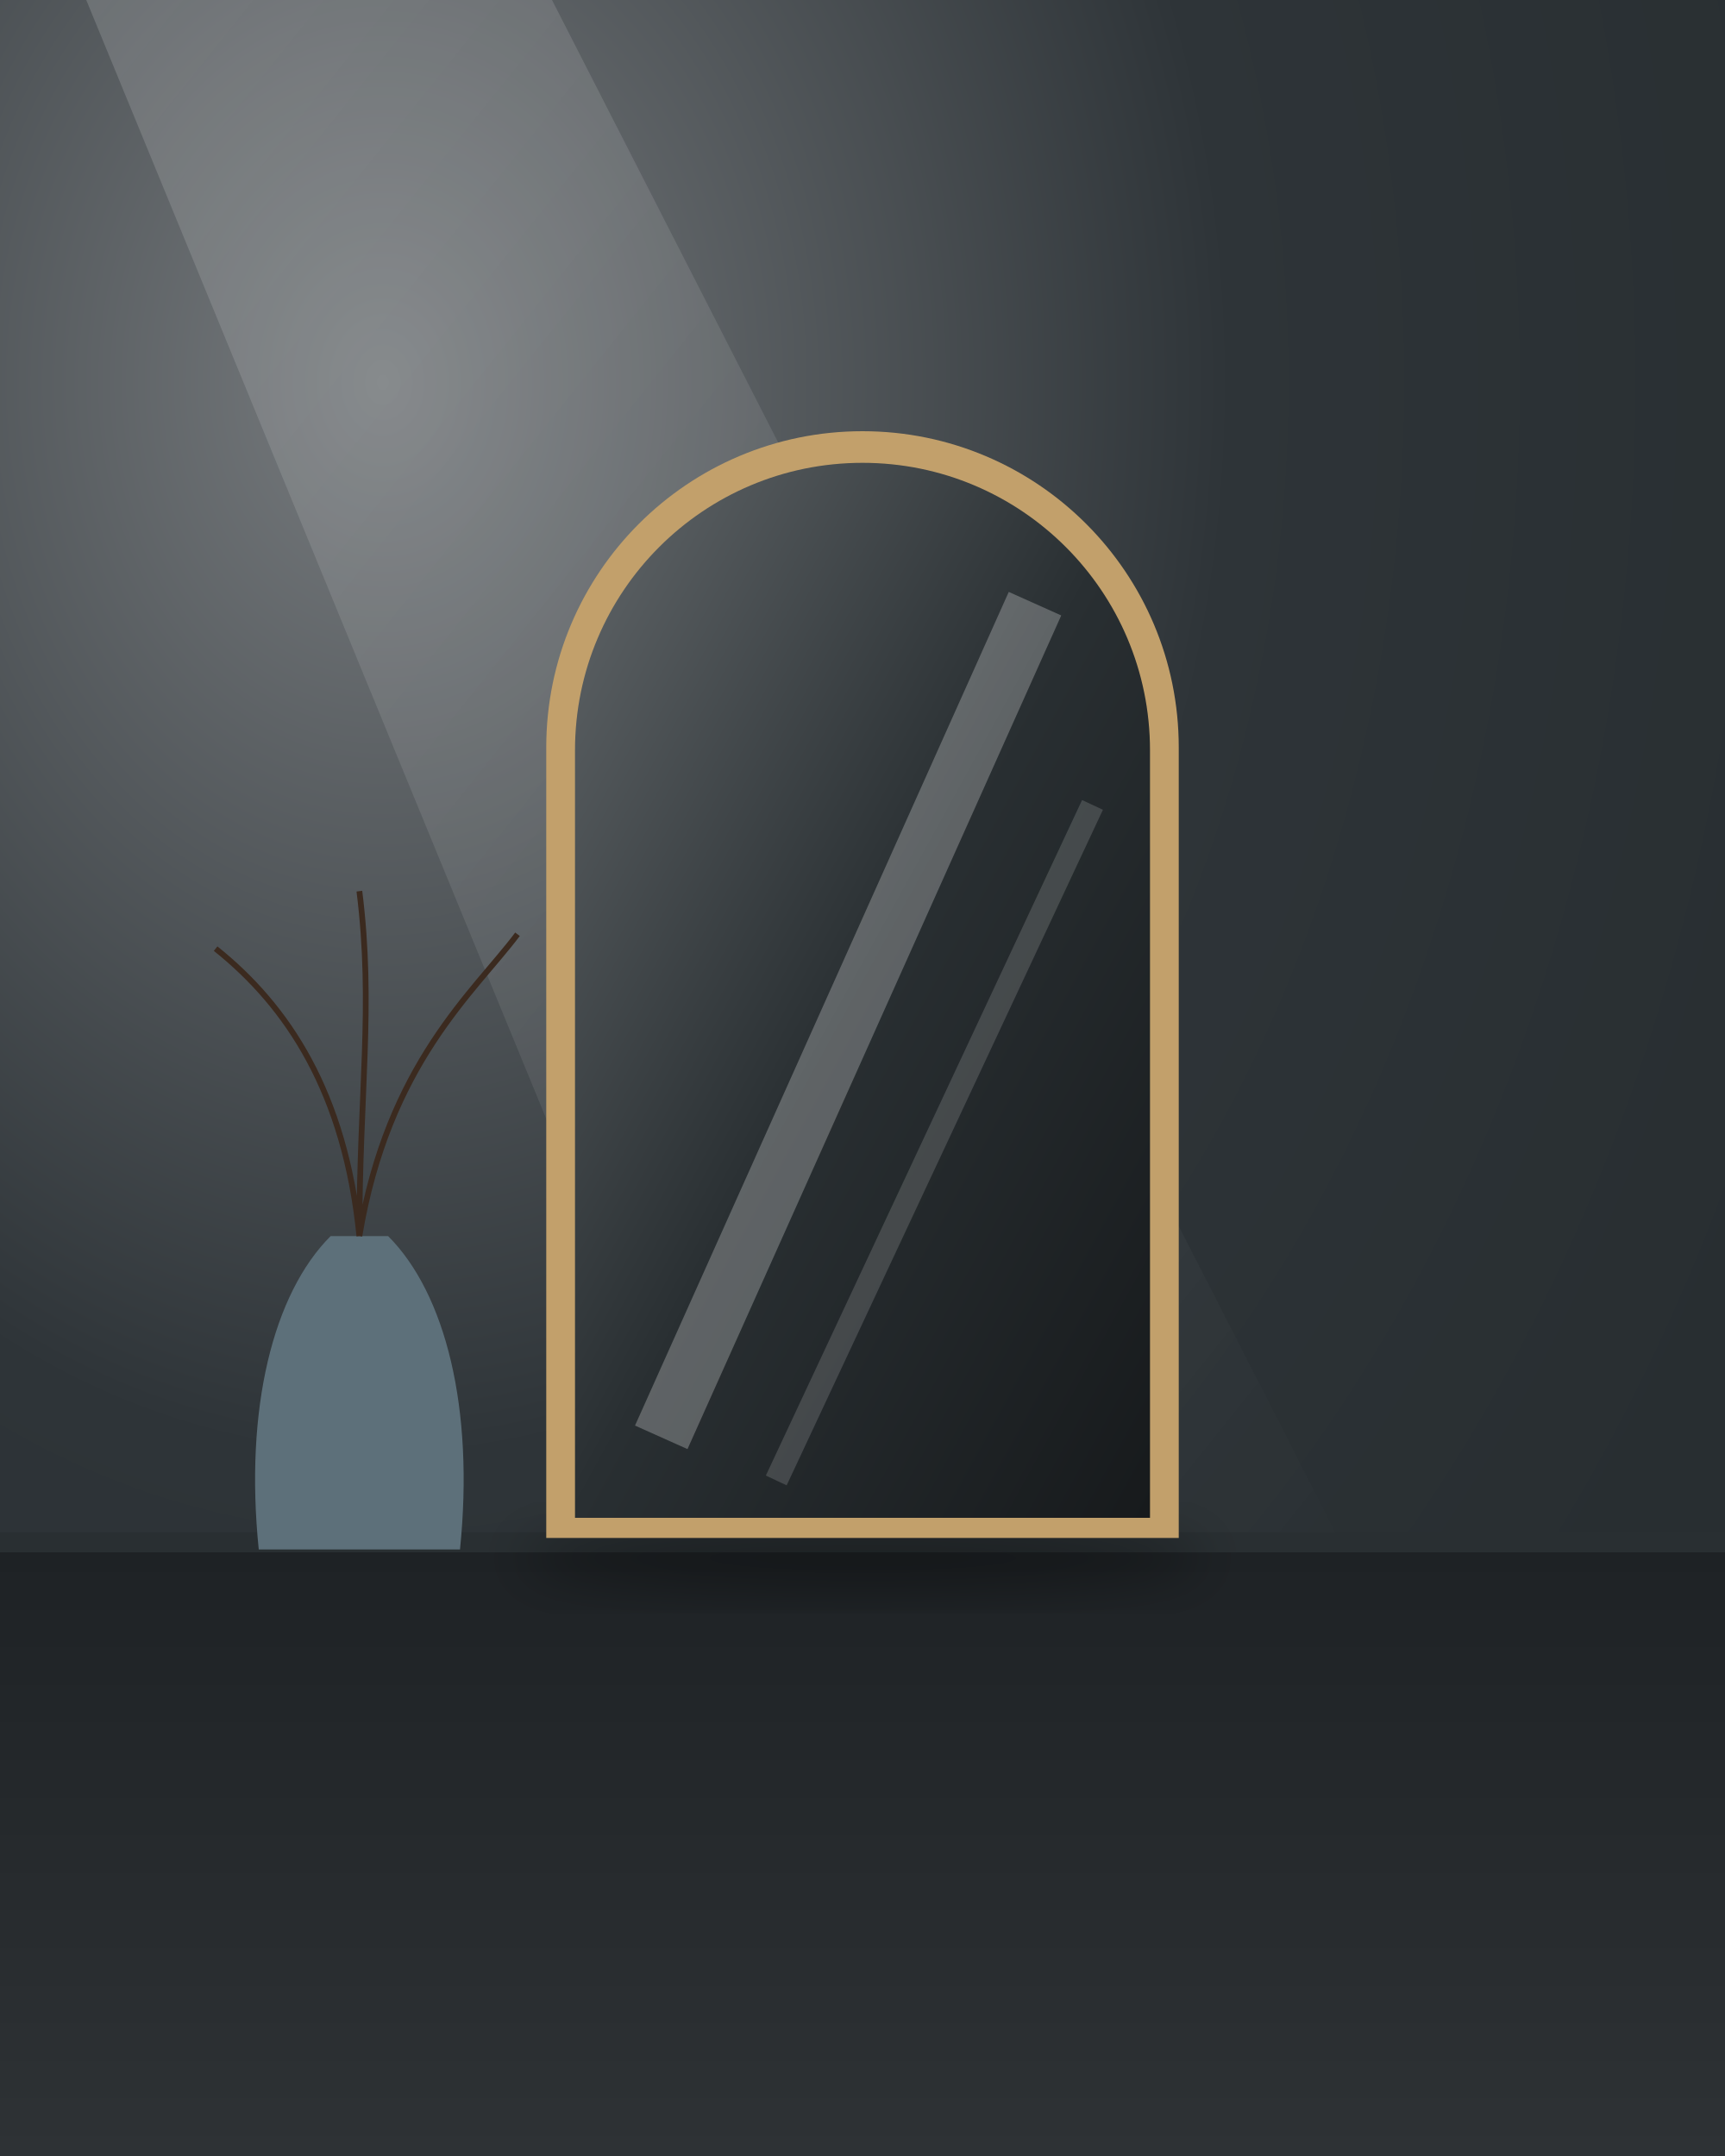
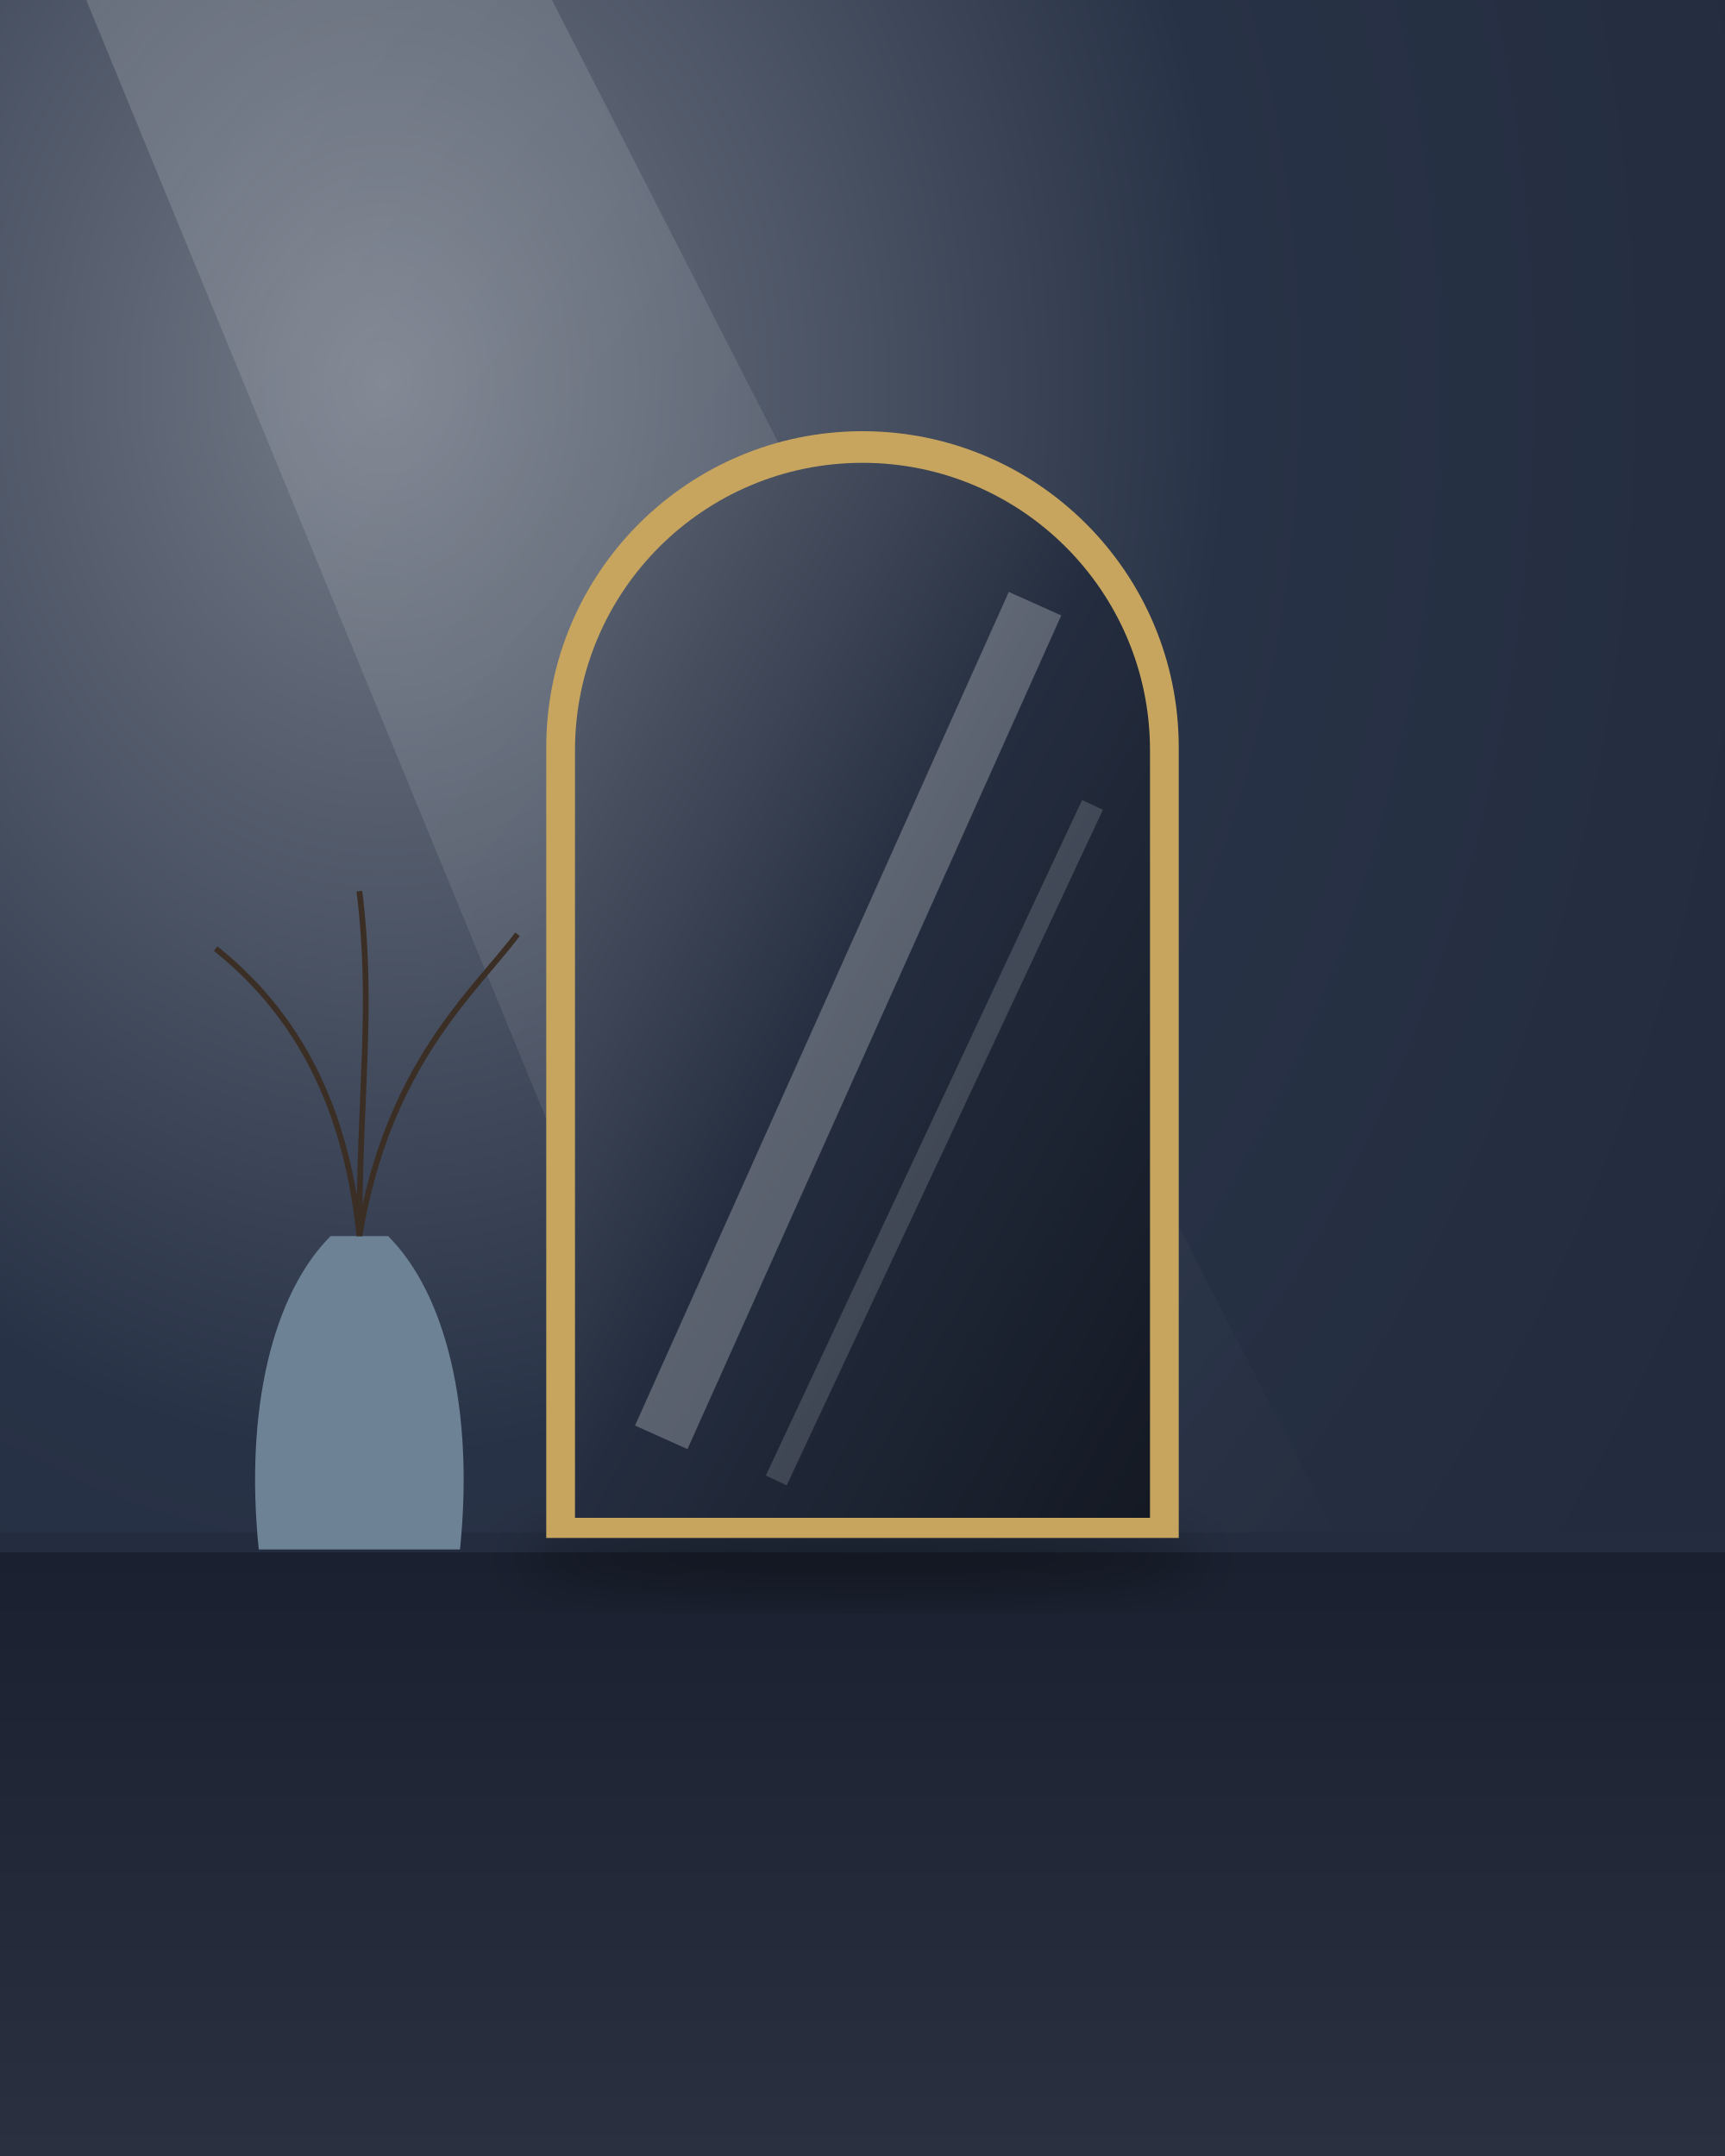
<svg xmlns="http://www.w3.org/2000/svg" viewBox="0 0 1200 1500" preserveAspectRatio="xMidYMid slice">
  <defs>
    <radialGradient id="light-mirror-ink-a" cx="0.22" cy="0.18" r="0.9">
-       <stop offset="0" stop-color="#777b7e" />
-       <stop offset="0.55" stop-color="#2E3438" />
-       <stop offset="1" stop-color="#282e31" />
+       <stop offset="0" stop-color="#737a87" />
+       <stop offset="0.55" stop-color="#283246" />
+       <stop offset="1" stop-color="#232c3e" />
    </radialGradient>
    <linearGradient id="floor-mirror-ink-a" x1="0" y1="0" x2="0" y2="1">
-       <stop offset="0" stop-color="#1e2225" />
-       <stop offset="1" stop-color="#2e3235" />
+       <stop offset="0" stop-color="#1a202f" />
+       <stop offset="1" stop-color="#2a303f" />
    </linearGradient>
    <linearGradient id="sheen-mirror-ink-a" x1="0" y1="0" x2="0" y2="1">
      <stop offset="0" stop-color="#ffffff" stop-opacity="0.22" />
      <stop offset="0.6" stop-color="#ffffff" stop-opacity="0" />
      <stop offset="1" stop-color="#000000" stop-opacity="0.14" />
    </linearGradient>
    <linearGradient id="beam-mirror-ink-a" x1="0" y1="0" x2="1" y2="1">
      <stop offset="0" stop-color="#ffffff" stop-opacity="0.28" />
      <stop offset="1" stop-color="#ffffff" stop-opacity="0" />
    </linearGradient>
    <radialGradient id="glow-mirror-ink-a" cx="0.5" cy="0.5" r="0.5">
      <stop offset="0" stop-color="#FFE9C2" stop-opacity="0.75" />
      <stop offset="1" stop-color="#FFE9C2" stop-opacity="0" />
    </radialGradient>
    <filter id="blur-mirror-ink-a" x="-30%" y="-30%" width="160%" height="160%">
      <feGaussianBlur stdDeviation="18" />
    </filter>
    <filter id="soft-mirror-ink-a" x="-10%" y="-10%" width="120%" height="120%">
      <feGaussianBlur stdDeviation="4" />
    </filter>
    <linearGradient id="mirror-mirror-ink-a" x1="0" y1="0" x2="1" y2="1">
-       <stop offset="0" stop-color="#62676a" />
-       <stop offset="0.5" stop-color="#292f32" />
-       <stop offset="1" stop-color="#171a1c" />
+       <stop offset="0" stop-color="#5e6574" />
+       <stop offset="0.5" stop-color="#242d3f" />
+       <stop offset="1" stop-color="#141923" />
    </linearGradient>
  </defs>
  <rect width="1200" height="1500" fill="url(#light-mirror-ink-a)" />
  <path d="M60 0 L384 0 L936 1080 L504 1080 Z" fill="url(#beam-mirror-ink-a)" opacity="0.55" />
-   <rect y="1066" width="1200" height="14" fill="#292f32" />
+   <rect y="1066" width="1200" height="14" fill="#242d3f" />
  <rect y="1080" width="1200" height="420" fill="url(#floor-mirror-ink-a)" />
  <ellipse cx="600" cy="1084" rx="240" ry="24" fill="#000" opacity="0.32" filter="url(#blur-mirror-ink-a)" />
-   <path d="M380 1070 V520 A220 220 0 0 1 820 520 V1070 Z" fill="#C2A06B" />
+   <path d="M380 1070 V520 A220 220 0 0 1 820 520 V1070 Z" fill="#C7A55E" />
  <path d="M400 1056 V522 A200 200 0 0 1 800 522 V1056 Z" fill="url(#mirror-mirror-ink-a)" />
  <path d="M460 1000 L720 420" stroke="#fff" stroke-opacity="0.25" stroke-width="40" />
  <path d="M540 1030 L760 560" stroke="#fff" stroke-opacity="0.15" stroke-width="16" />
-   <path d="M180 1078 C170 980 190 900 230 860 L270 860 C310 900 330 980 320 1078 Z" fill="#5D707A" />
-   <path d="M250 860 C240 760 200 700 150 660 M250 860 C270 740 330 690 360 650 M250 860 C250 760 260 700 250 620" stroke="#3b2a1f" stroke-width="4" fill="none" />
+   <path d="M180 1078 C170 980 190 900 230 860 L270 860 C310 900 330 980 320 1078 Z" fill="#6E8296" />
+   <path d="M250 860 C240 760 200 700 150 660 M250 860 C270 740 330 690 360 650 M250 860 C250 760 260 700 250 620" stroke="#3b2e25" stroke-width="4" fill="none" />
</svg>
